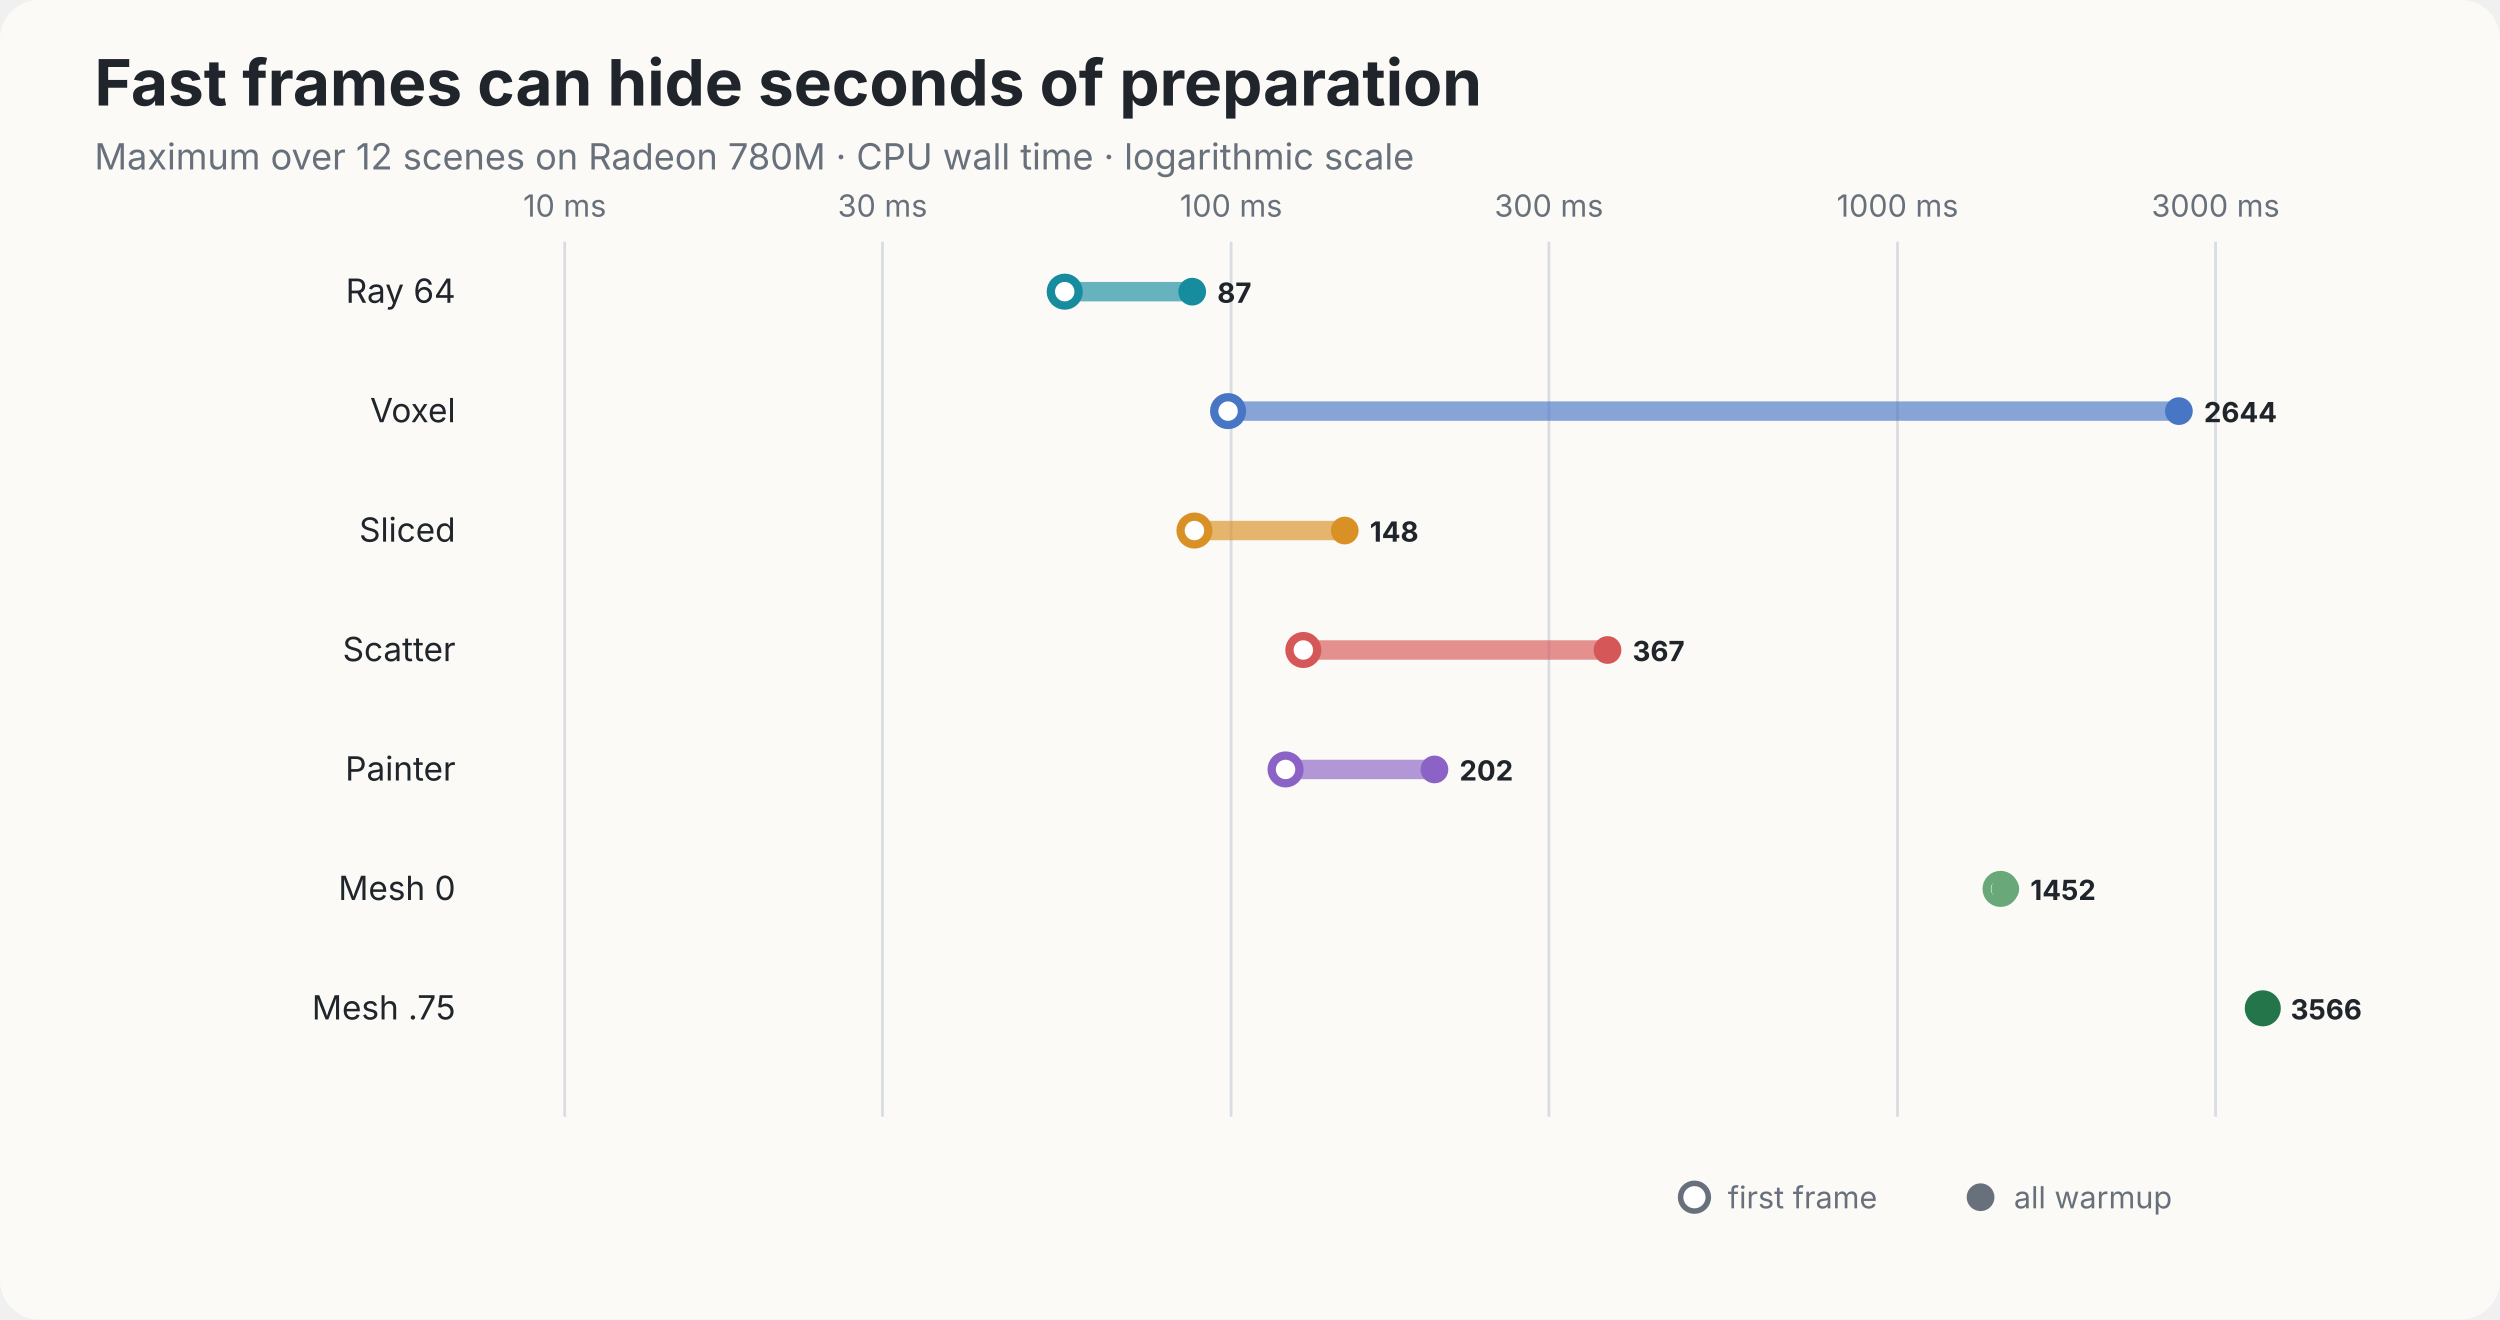
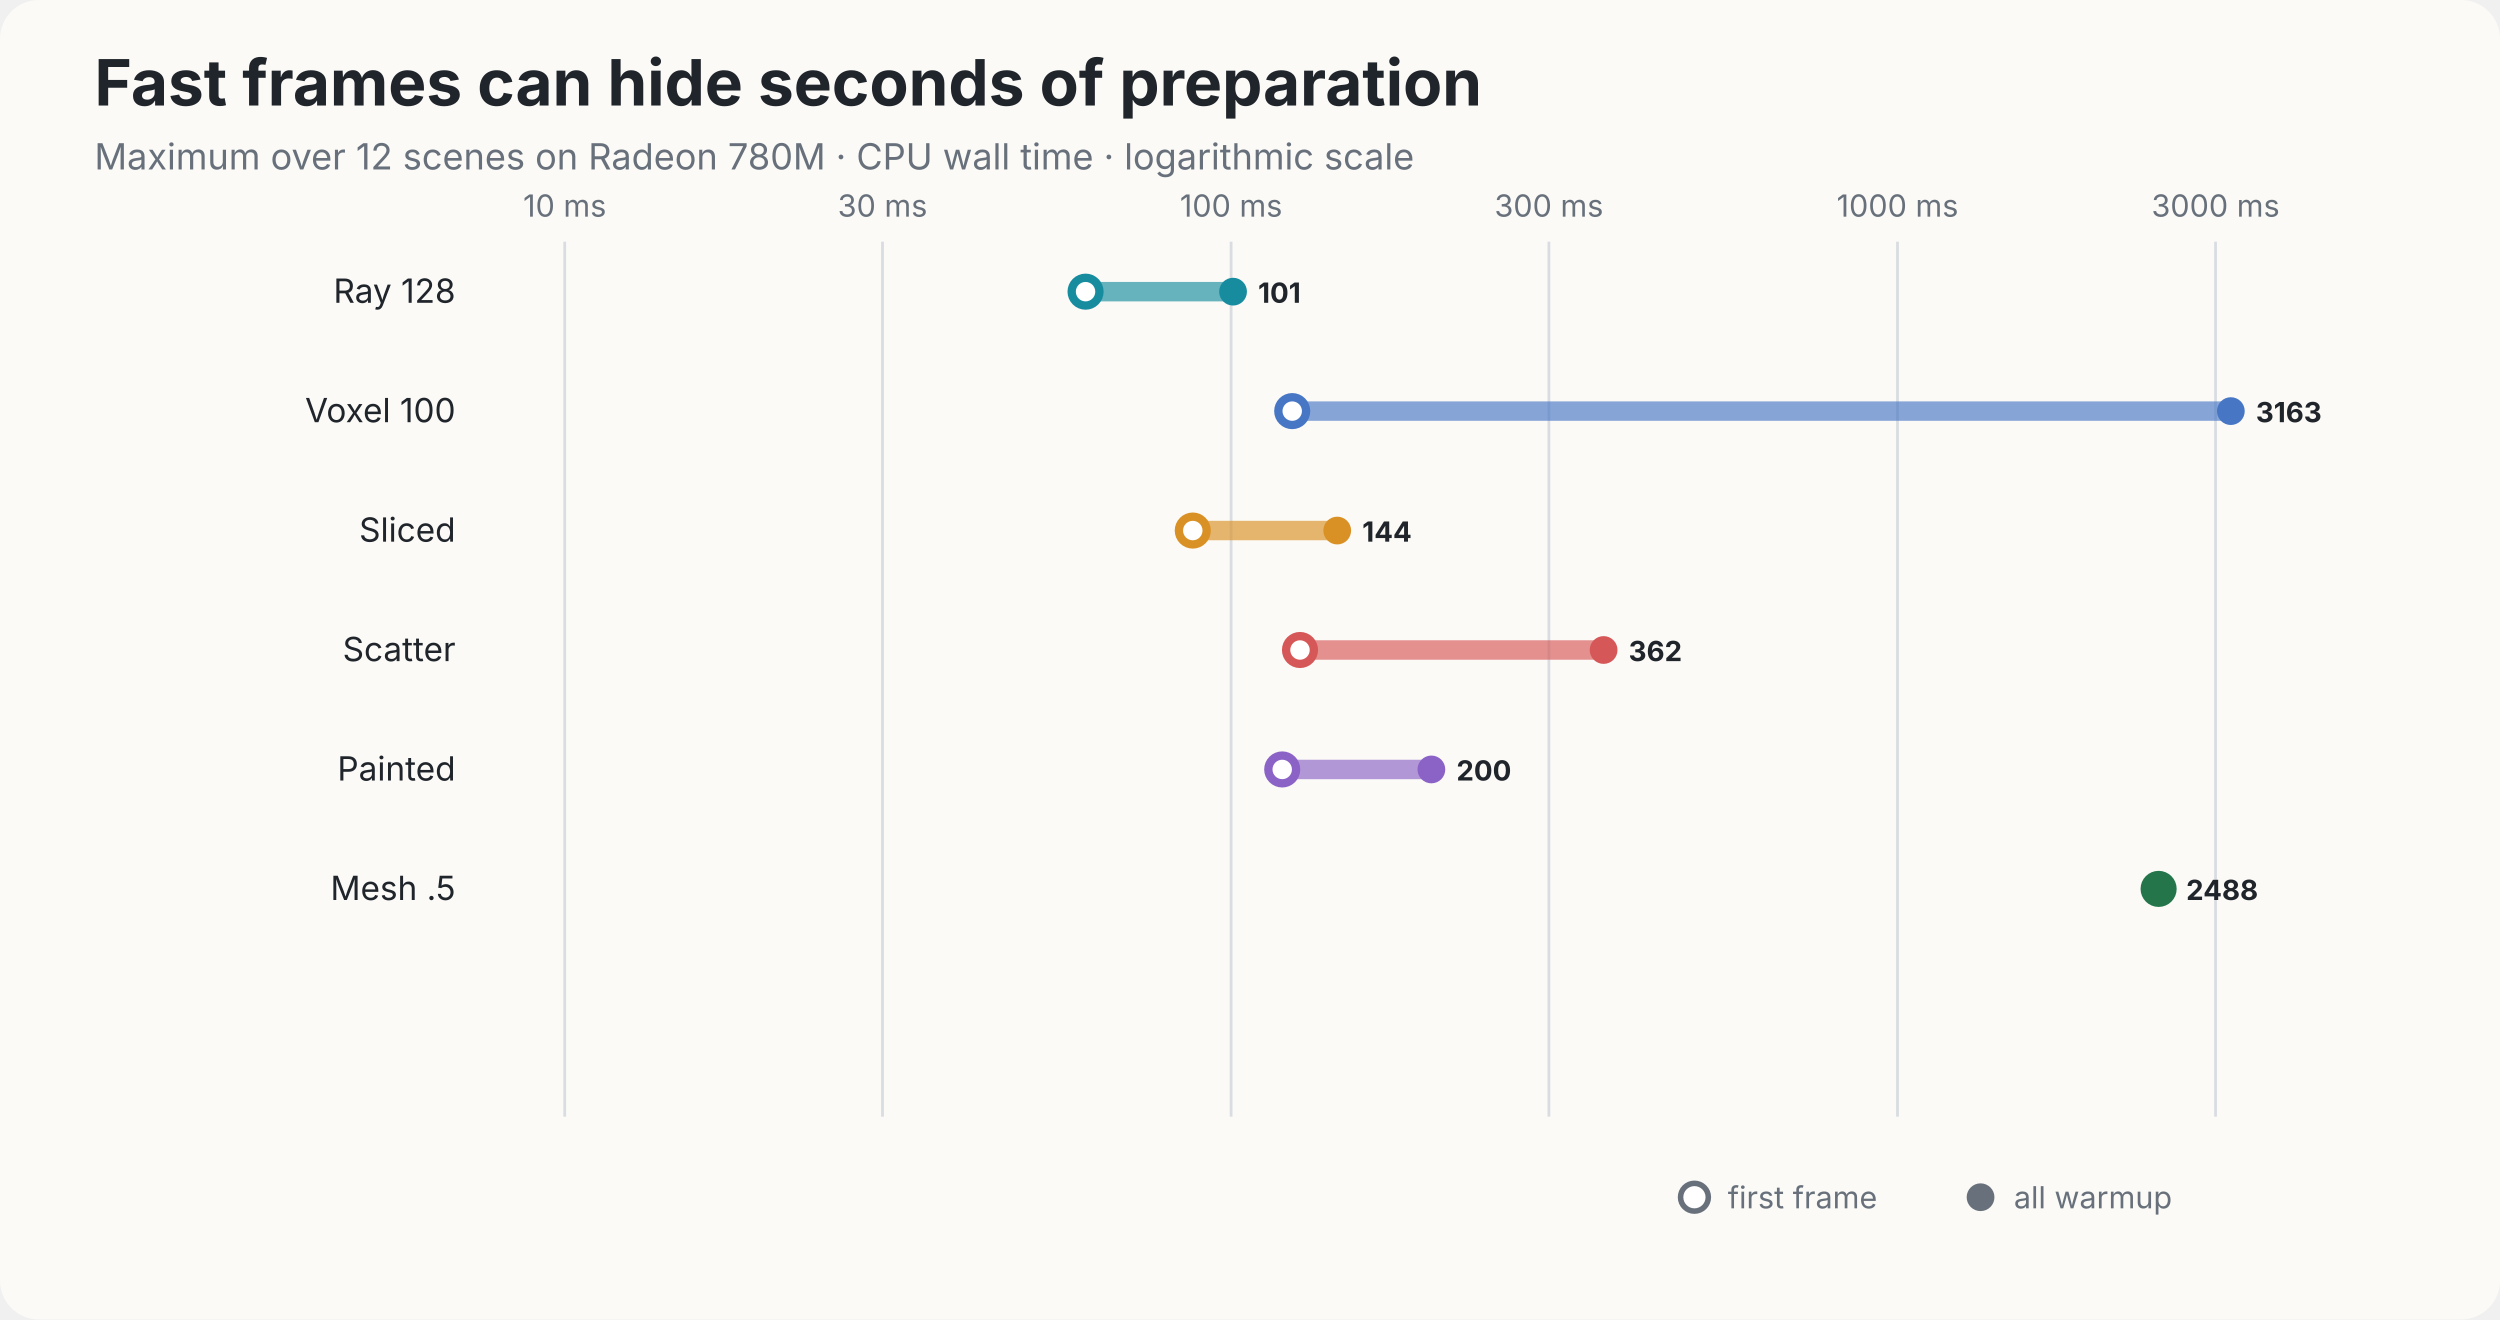
<svg xmlns="http://www.w3.org/2000/svg" width="900" height="475" viewBox="0 0 900 475" role="img" aria-label="One-time preparation cost by terrain method">
  <style>text{font-family:Inter,DejaVu Sans,sans-serif;fill:#20252b}.title{font-size:23px;font-weight:700}.subtitle{font-size:13px;fill:#68717b}.panel-title{font-size:15px;font-weight:700}.axis{font-size:11px;fill:#68717b}.label{font-size:12px}.value{font-size:10px;font-weight:700}.light{fill:#f8fafc}</style>
  <rect width="900" height="475" fill="#fbfaf7" rx="14" />
  <text x="34.0" y="38.0" class="title" text-anchor="start">Fast frames can hide seconds of preparation</text>
  <text x="34.0" y="61.0" class="subtitle" text-anchor="start">Maximum over 12 scenes on Radeon 780M · CPU wall time · logarithmic scale</text>
  <line x1="203.3" y1="87" x2="203.3" y2="402" stroke="#d9dde1" />
  <text x="203.3" y="78.0" class="axis" text-anchor="middle">10 ms</text>
  <line x1="317.7" y1="87" x2="317.7" y2="402" stroke="#d9dde1" />
  <text x="317.7" y="78.0" class="axis" text-anchor="middle">30 ms</text>
  <line x1="443.2" y1="87" x2="443.2" y2="402" stroke="#d9dde1" />
  <text x="443.2" y="78.0" class="axis" text-anchor="middle">100 ms</text>
  <line x1="557.6" y1="87" x2="557.6" y2="402" stroke="#d9dde1" />
  <text x="557.6" y="78.0" class="axis" text-anchor="middle">300 ms</text>
  <line x1="683.1" y1="87" x2="683.1" y2="402" stroke="#d9dde1" />
  <text x="683.1" y="78.0" class="axis" text-anchor="middle">1000 ms</text>
  <line x1="797.6" y1="87" x2="797.6" y2="402" stroke="#d9dde1" />
  <text x="797.6" y="78.0" class="axis" text-anchor="middle">3000 ms</text>
-   <text x="164.0" y="109.0" class="label" text-anchor="end">Ray 64</text>
-   <line x1="383.3" y1="105" x2="429.2" y2="105" stroke="#168c9e" stroke-width="7" stroke-linecap="round" opacity="0.65" />
-   <circle cx="383.3" cy="105" r="5" fill="white" stroke="#168c9e" stroke-width="3" />
-   <circle cx="429.2" cy="105" r="5" fill="#168c9e" />
-   <text x="438.2" y="109.0" class="value" text-anchor="start">87</text>
-   <text x="164.0" y="152.0" class="label" text-anchor="end">Voxel</text>
-   <line x1="442.1" y1="148" x2="784.4" y2="148" stroke="#4776c5" stroke-width="7" stroke-linecap="round" opacity="0.65" />
-   <circle cx="442.1" cy="148" r="5" fill="white" stroke="#4776c5" stroke-width="3" />
-   <circle cx="784.4" cy="148" r="5" fill="#4776c5" />
-   <text x="793.4" y="152.0" class="value" text-anchor="start">2644</text>
+   <text x="164.0" y="109.0" class="label" text-anchor="end">Ray 128</text>
+   <line x1="390.8" y1="105" x2="443.9" y2="105" stroke="#168c9e" stroke-width="7" stroke-linecap="round" opacity="0.65" />
+   <circle cx="390.8" cy="105" r="5" fill="white" stroke="#168c9e" stroke-width="3" />
+   <circle cx="443.9" cy="105" r="5" fill="#168c9e" />
+   <text x="452.9" y="109.0" class="value" text-anchor="start">101</text>
+   <text x="164.0" y="152.0" class="label" text-anchor="end">Voxel 100</text>
+   <line x1="465.2" y1="148" x2="803.1" y2="148" stroke="#4776c5" stroke-width="7" stroke-linecap="round" opacity="0.65" />
+   <circle cx="465.2" cy="148" r="5" fill="white" stroke="#4776c5" stroke-width="3" />
+   <circle cx="803.1" cy="148" r="5" fill="#4776c5" />
+   <text x="812.1" y="152.0" class="value" text-anchor="start">3163</text>
  <text x="164.0" y="195.0" class="label" text-anchor="end">Sliced</text>
-   <line x1="430.0" y1="191" x2="484.1" y2="191" stroke="#d99125" stroke-width="7" stroke-linecap="round" opacity="0.65" />
-   <circle cx="430.0" cy="191" r="5" fill="white" stroke="#d99125" stroke-width="3" />
-   <circle cx="484.1" cy="191" r="5" fill="#d99125" />
-   <text x="493.1" y="195.0" class="value" text-anchor="start">148</text>
+   <line x1="429.4" y1="191" x2="481.4" y2="191" stroke="#d99125" stroke-width="7" stroke-linecap="round" opacity="0.65" />
+   <circle cx="429.4" cy="191" r="5" fill="white" stroke="#d99125" stroke-width="3" />
+   <circle cx="481.4" cy="191" r="5" fill="#d99125" />
+   <text x="490.4" y="195.0" class="value" text-anchor="start">144</text>
  <text x="164.0" y="238.0" class="label" text-anchor="end">Scatter</text>
-   <line x1="469.2" y1="234" x2="578.7" y2="234" stroke="#d65757" stroke-width="7" stroke-linecap="round" opacity="0.65" />
-   <circle cx="469.2" cy="234" r="5" fill="white" stroke="#d65757" stroke-width="3" />
-   <circle cx="578.7" cy="234" r="5" fill="#d65757" />
-   <text x="587.7" y="238.0" class="value" text-anchor="start">367</text>
-   <text x="164.0" y="281.0" class="label" text-anchor="end">Painter</text>
-   <line x1="462.8" y1="277" x2="516.4" y2="277" stroke="#8b62c6" stroke-width="7" stroke-linecap="round" opacity="0.65" />
-   <circle cx="462.8" cy="277" r="5" fill="white" stroke="#8b62c6" stroke-width="3" />
-   <circle cx="516.4" cy="277" r="5" fill="#8b62c6" />
-   <text x="525.4" y="281.0" class="value" text-anchor="start">202</text>
-   <text x="164.0" y="324.0" class="label" text-anchor="end">Mesh 0</text>
-   <line x1="720.2" y1="320" x2="721.9" y2="320" stroke="#69a879" stroke-width="7" stroke-linecap="round" opacity="0.65" />
-   <circle cx="720.2" cy="320" r="5" fill="white" stroke="#69a879" stroke-width="3" />
-   <circle cx="721.9" cy="320" r="5" fill="#69a879" />
-   <text x="730.9" y="324.0" class="value" text-anchor="start">1452</text>
-   <text x="164.0" y="367.0" class="label" text-anchor="end">Mesh .75</text>
-   <line x1="814.6" y1="363" x2="815.6" y2="363" stroke="#24764a" stroke-width="7" stroke-linecap="round" opacity="0.65" />
-   <circle cx="814.6" cy="363" r="5" fill="white" stroke="#24764a" stroke-width="3" />
-   <circle cx="815.6" cy="363" r="5" fill="#24764a" />
-   <text x="824.6" y="367.0" class="value" text-anchor="start">3566</text>
+   <line x1="468.0" y1="234" x2="577.3" y2="234" stroke="#d65757" stroke-width="7" stroke-linecap="round" opacity="0.65" />
+   <circle cx="468.0" cy="234" r="5" fill="white" stroke="#d65757" stroke-width="3" />
+   <circle cx="577.3" cy="234" r="5" fill="#d65757" />
+   <text x="586.3" y="238.0" class="value" text-anchor="start">362</text>
+   <text x="164.0" y="281.0" class="label" text-anchor="end">Painted</text>
+   <line x1="461.6" y1="277" x2="515.3" y2="277" stroke="#8b62c6" stroke-width="7" stroke-linecap="round" opacity="0.65" />
+   <circle cx="461.6" cy="277" r="5" fill="white" stroke="#8b62c6" stroke-width="3" />
+   <circle cx="515.3" cy="277" r="5" fill="#8b62c6" />
+   <text x="524.3" y="281.0" class="value" text-anchor="start">200</text>
+   <text x="164.0" y="324.0" class="label" text-anchor="end">Mesh .5</text>
+   <line x1="777.1" y1="320" x2="778.0" y2="320" stroke="#24764a" stroke-width="7" stroke-linecap="round" opacity="0.65" />
+   <circle cx="777.1" cy="320" r="5" fill="white" stroke="#24764a" stroke-width="3" />
+   <circle cx="778.0" cy="320" r="5" fill="#24764a" />
+   <text x="787.0" y="324.0" class="value" text-anchor="start">2488</text>
  <circle cx="610" cy="431" r="5" fill="white" stroke="#68717b" stroke-width="2" />
  <text x="622.0" y="435.0" class="axis" text-anchor="start">first frame</text>
  <circle cx="713" cy="431" r="5" fill="#68717b" />
  <text x="725.0" y="435.0" class="axis" text-anchor="start">all warmup</text>
</svg>
